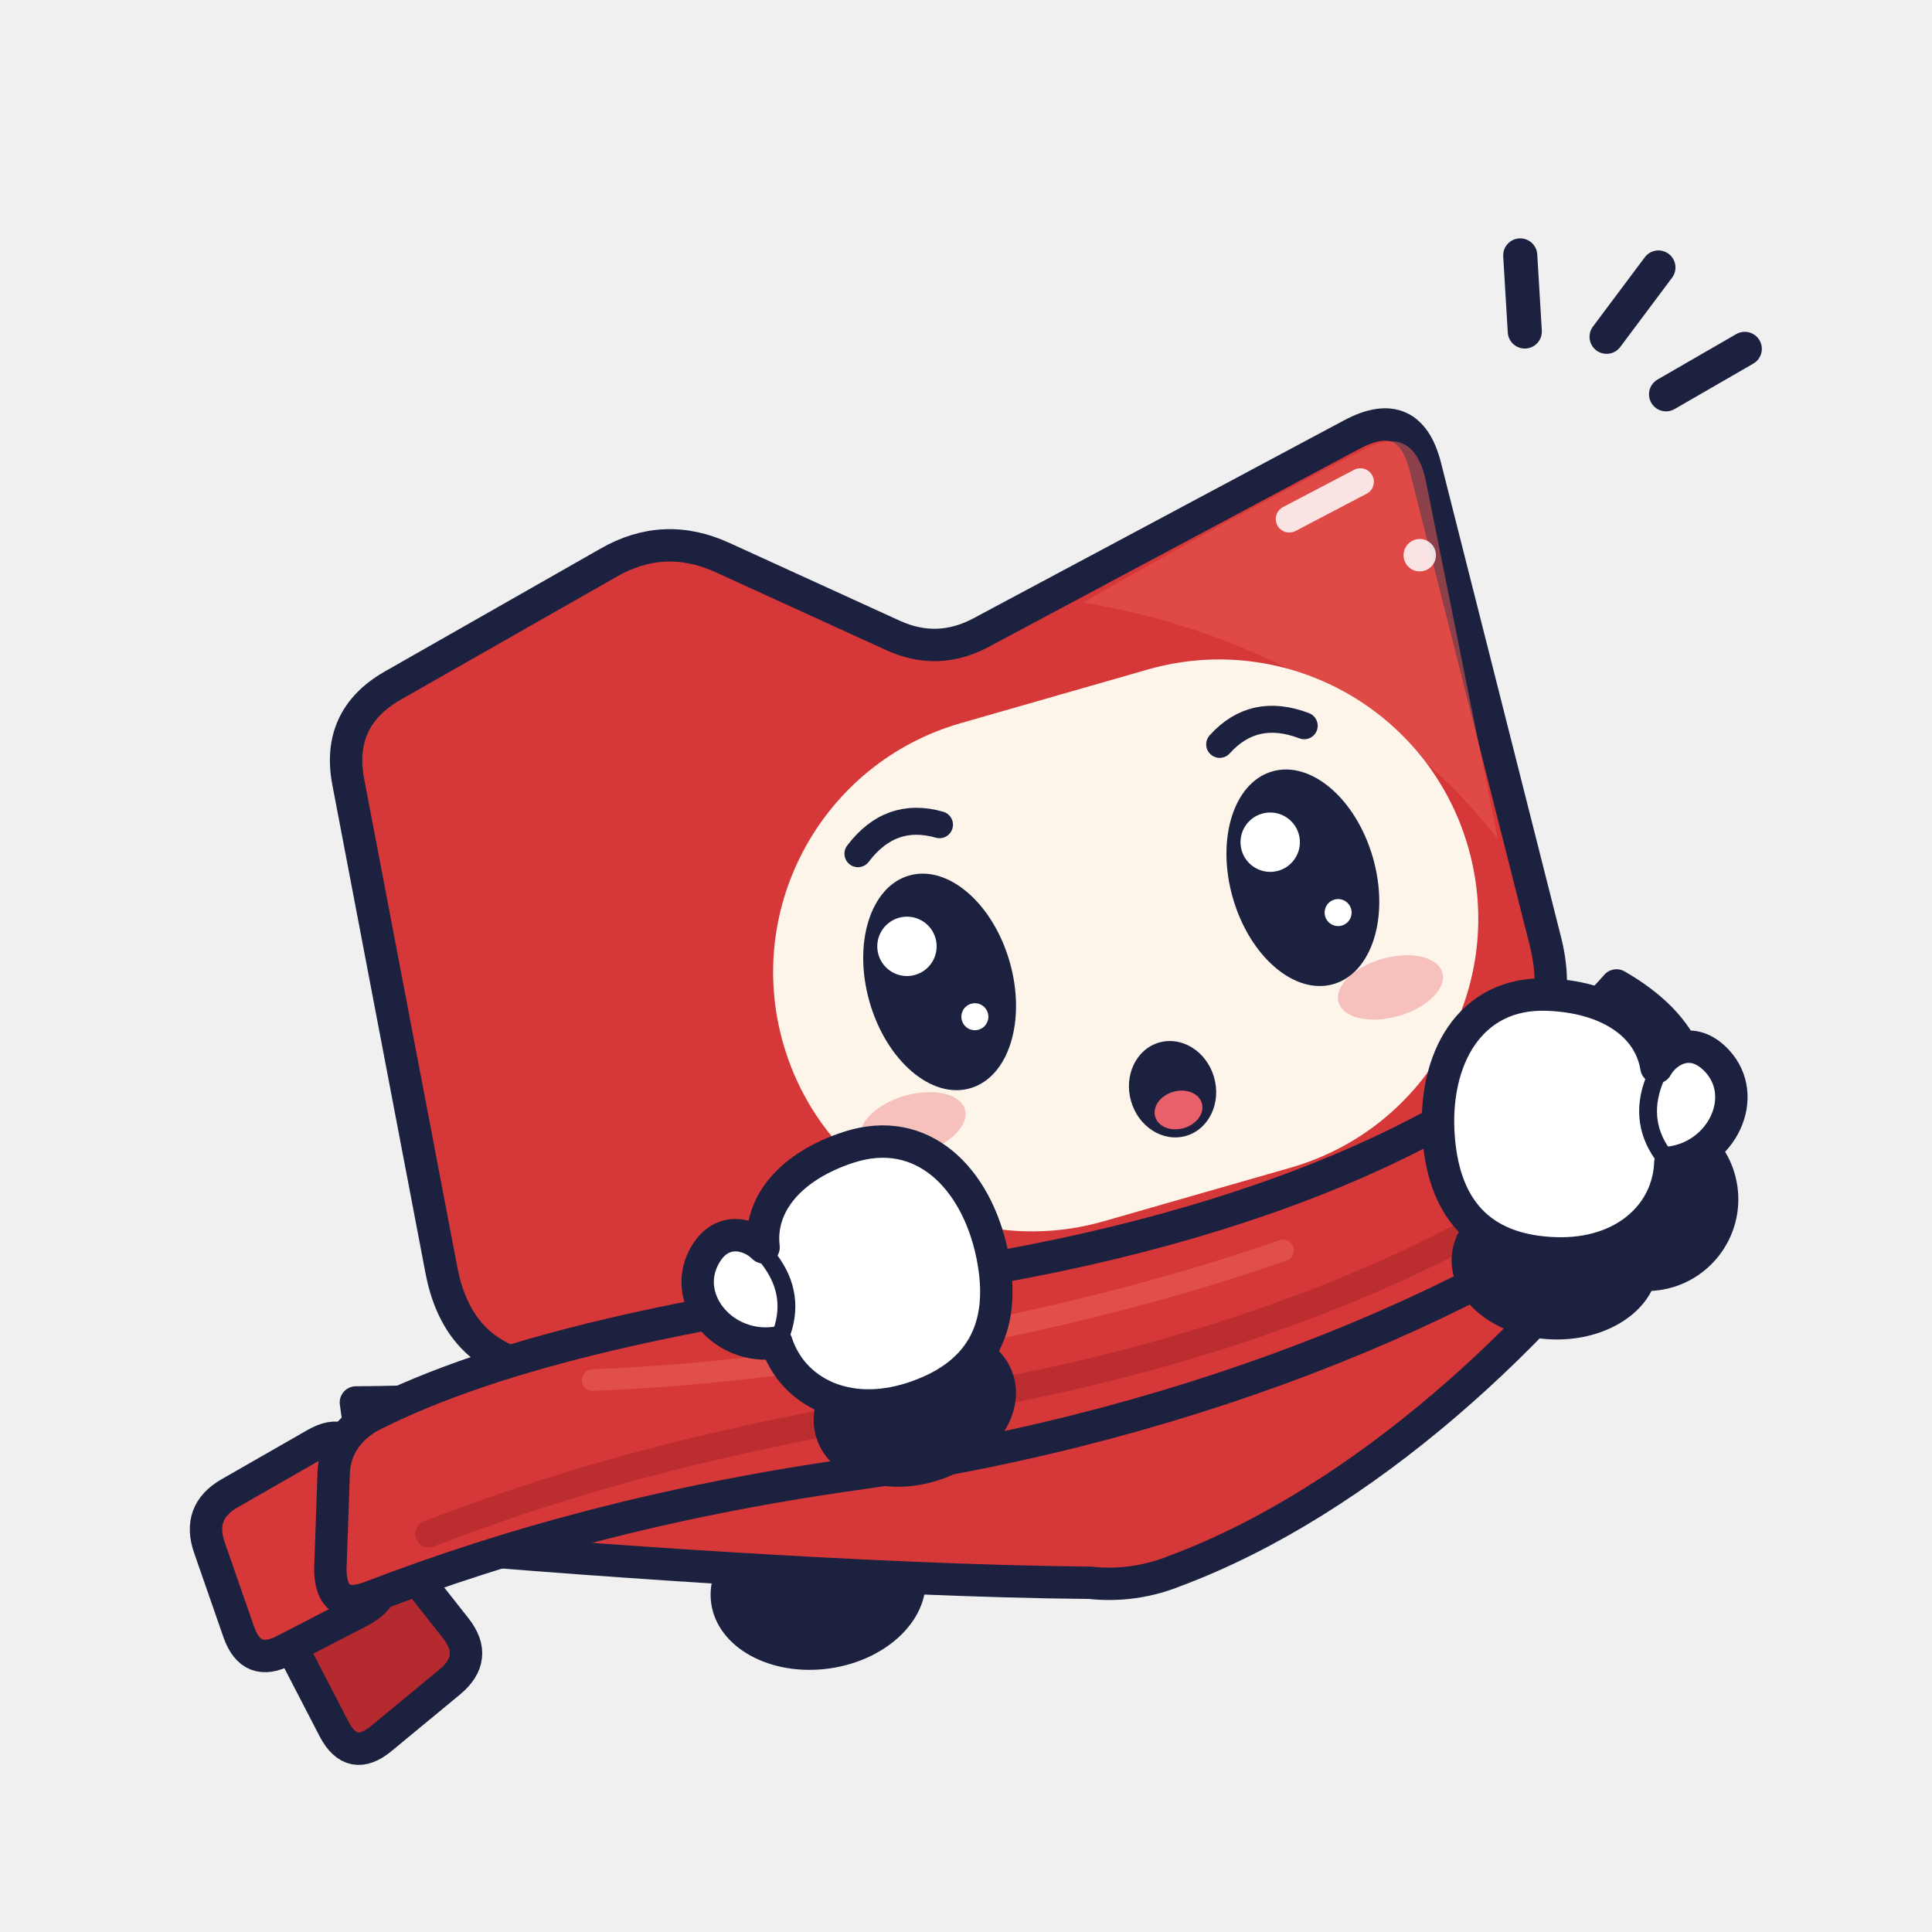
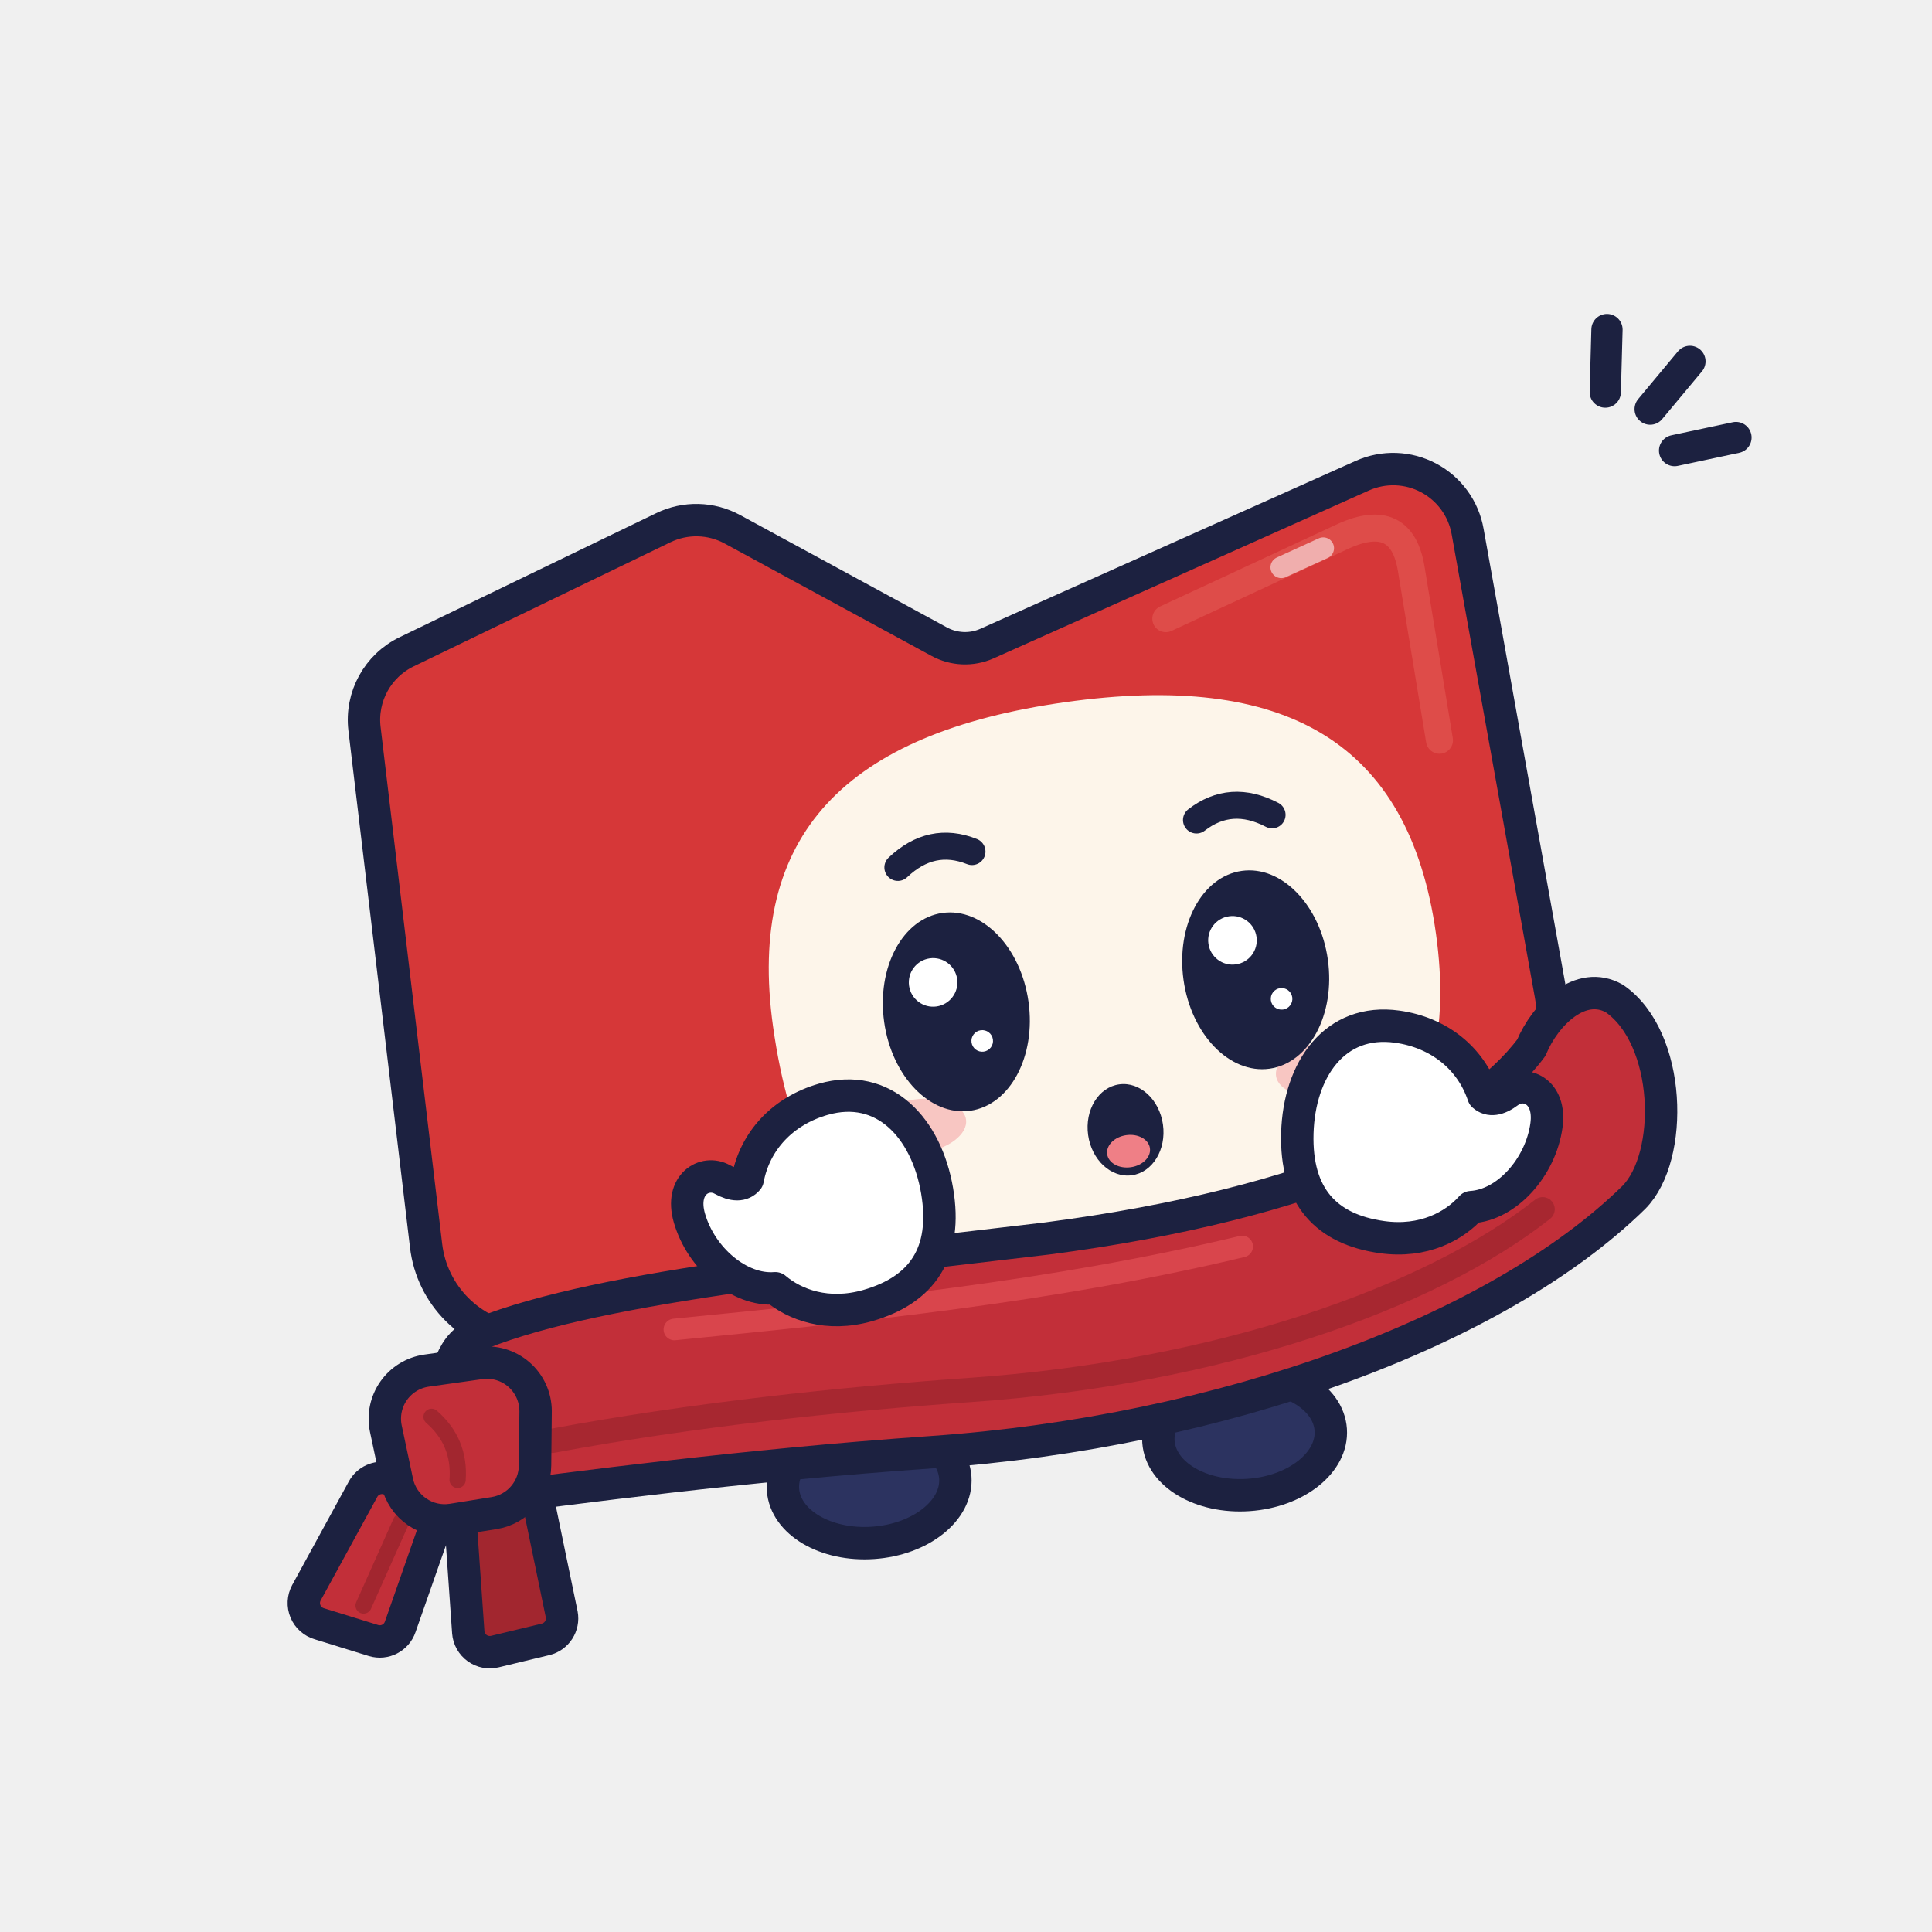
<svg xmlns="http://www.w3.org/2000/svg" viewBox="0 0 340 340" width="340" height="340">
-   <g transform="translate(170.0,178.0) rotate(-8) scale(0.95,0.95) translate(-108,-104)">
-     <ellipse cx="66" cy="206" rx="20" ry="15" fill="#1c2140" />
-     <ellipse cx="228" cy="156" rx="17" ry="17" fill="#1c2140" />
-     <path d="M-14,160 C60,170 150,158 228,132 Q234,140 232,150 C206,178 168,204 132,212 Q124,214 116,212 C76,206 20,194 -14,186 Z" fill="#d63738" stroke="#1c2140" stroke-width="6" stroke-linejoin="round" stroke-linecap="round" />
-     <path d="M-18.1,189.4 L-27.9,194.6 Q-34,198 -31.6,204.6 L-26.4,219.4 Q-24,226 -18.0,222.3 L-4.0,213.7 Q2,210 -1.5,204.0 L-8.5,192.0 Q-12,186 -18.1,189.4 Z" fill="#b52a2e" stroke="#1c2140" stroke-width="6" stroke-linejoin="round" stroke-linecap="round" />
-     <path d="M-22.5,166.6 L-39.5,173.4 Q-46,176 -44.6,182.9 L-41.4,199.1 Q-40,206 -33.4,203.6 L-18.6,198.4 Q-12,196 -12.9,189.1 L-15.1,170.9 Q-16,164 -22.5,166.6 Z" fill="#d63738" stroke="#1c2140" stroke-width="6" stroke-linejoin="round" stroke-linecap="round" />
-     <path d="M11.1,29.5 L53.9,12.5 Q65,8 75.1,14.5 L104.4,33.2 Q112,38 120.5,34.9 L193.7,8.1 Q205,4 206.3,15.9 L216.1,106.1 Q218,124 201.8,131.8 L131.6,165.6 Q110,176 86.4,171.5 L23.7,159.4 Q6,156 5.1,138.0 L0.6,46.0 Q0,34 11.1,29.5 Z" fill="#d63738" stroke="#1c2140" stroke-width="6" stroke-linejoin="round" stroke-linecap="round" />
-     <path d="M140,32 Q170,20 196,11 Q205,8 206,18 L210,86 C196,62 172,42 140,32 Z" fill="#e65a52" opacity=".55" />
-     <path d="M180,22 L194,17" stroke="#ffffff" stroke-width="5" stroke-linecap="round" opacity=".85" />
-     <circle cx="203" cy="32" r="3" fill="#ffffff" opacity=".85" />
-     <g transform="rotate(-8,139,96)">
-       <rect x="73" y="48" width="132" height="96" rx="48" fill="#fdf5ea" />
-       <ellipse cx="92" cy="117" rx="10" ry="5.5" fill="#e8606a" opacity=".35" />
-       <ellipse cx="184" cy="117" rx="10" ry="5.5" fill="#e8606a" opacity=".35" />
-       <ellipse cx="104" cy="93" rx="13.5" ry="20.5" fill="#1c2140" />
-       <circle cx="100" cy="85" r="5.5" fill="#ffffff" />
-       <circle cx="108.5" cy="101" r="2.5" fill="#ffffff" />
-       <ellipse cx="174" cy="93" rx="13.5" ry="20.5" fill="#1c2140" />
-       <circle cx="170" cy="85" r="5.5" fill="#ffffff" />
-       <circle cx="178.5" cy="101" r="2.5" fill="#ffffff" />
-       <path d="M96,66 Q104,60 112,65" fill="none" stroke="#1c2140" stroke-width="5" stroke-linejoin="round" stroke-linecap="round" />
-       <path d="M166,65 Q174,60 182,66" fill="none" stroke="#1c2140" stroke-width="5" stroke-linejoin="round" stroke-linecap="round" />
-       <ellipse cx="140" cy="124" rx="8" ry="9" fill="#1c2140" />
-       <ellipse cx="140" cy="128" rx="4.5" ry="3.5" fill="#e8606a" />
+   <g transform="translate(170.0,178.0) rotate(-4) scale(0.95) translate(-108,-104)">
+     <ellipse cx="84" cy="190" rx="16" ry="11" fill="#2c3360" stroke="#1c2140" stroke-width="6.00" stroke-linejoin="round" stroke-linecap="round" />
+     <ellipse cx="154" cy="186" rx="16" ry="11" fill="#2c3360" stroke="#1c2140" stroke-width="6.00" stroke-linejoin="round" stroke-linecap="round" />
+     <path d="M11.4,185.5 L18.0,184.6 A4.0,4.0 0 0 1 22.5,188.0 L25.5,210.2 A4.0,4.0 0 0 1 22.2,214.6 L12.7,216.2 A4.0,4.0 0 0 1 8.0,212.3 L8.0,189.5 A4.0,4.0 0 0 1 11.4,185.5 Z" fill="#a2262f" stroke="#1c2140" stroke-width="6.00" stroke-linejoin="round" stroke-linecap="round" />
+     <path d="M-5.1,182.8 L1.6,184.8 A4.0,4.0 0 0 1 4.2,190.2 L-4.5,210.4 A4.0,4.0 0 0 1 -9.6,212.6 L-19.4,208.8 A4.0,4.0 0 0 1 -21.4,202.9 L-9.6,184.5 A4.0,4.0 0 0 1 -5.1,182.8 Z" fill="#c22f39" stroke="#1c2140" stroke-width="6.00" stroke-linejoin="round" stroke-linecap="round" />
+     <path d="M-3,191 L-11,206" fill="none" stroke="#a2262f" stroke-width="3" stroke-linecap="round" />
+     <path d="M9.3,30.3 L58.3,10.7 A14.0,14.0 0 0 1 71.1,11.9 L107.8,35.3 A10.0,10.0 0 0 0 116.6,36.3 L188.2,10.1 A14.0,14.0 0 0 1 206.9,21.8 L216.3,108.6 A22.0,22.0 0 0 1 204.0,130.7 L117.7,172.3 A26.0,26.0 0 0 1 101.6,174.4 L21.4,159.0 A20.0,20.0 0 0 1 5.2,140.3 L0.5,44.0 A14.0,14.0 0 0 1 9.3,30.3 Z" fill="#d63738" />
+     <path d="M150,34 L184,21 Q195,17 196,28 L199,60" fill="none" stroke="#e8665d" stroke-width="5" stroke-linecap="round" stroke-linejoin="round" opacity=".45" />
+     <path d="M172,26 L180,23" stroke="#ffffff" stroke-width="4" stroke-linecap="round" opacity=".55" />
+     <path d="M9.3,30.3 L58.3,10.7 A14.0,14.0 0 0 1 71.1,11.9 L107.8,35.3 A10.0,10.0 0 0 0 116.6,36.3 L188.2,10.1 A14.0,14.0 0 0 1 206.9,21.8 L216.3,108.6 A22.0,22.0 0 0 1 204.0,130.7 L117.7,172.3 A26.0,26.0 0 0 1 101.6,174.4 L21.4,159.0 A20.0,20.0 0 0 1 5.2,140.3 L0.5,44.0 A14.0,14.0 0 0 1 9.3,30.3 Z" fill="none" stroke="#1c2140" stroke-width="6.00" stroke-linejoin="round" stroke-linecap="round" />
+     <g transform="rotate(-4,134,100)">
+       <path d="M134,48 C175,48 196,64 196,100 C196,136 175,152 134,152 C92,160 72,142 72,100 C72,64 93,48 134,48 Z" fill="#fdf5ea" />
+       <ellipse cx="96" cy="122" rx="9" ry="5" fill="#ef7f86" opacity=".4" />
+       <ellipse cx="172" cy="122" rx="9" ry="5" fill="#ef7f86" opacity=".4" />
+       <ellipse cx="106" cy="102" rx="13.5" ry="18.5" fill="#1c2140" />
+       <circle cx="102.5" cy="96" r="4.5" fill="#ffffff" />
+       <circle cx="110" cy="108" r="2" fill="#ffffff" />
+       <ellipse cx="162" cy="102" rx="13.5" ry="18.5" fill="#1c2140" />
+       <circle cx="158.5" cy="96" r="4.5" fill="#ffffff" />
+       <circle cx="166" cy="108" r="2" fill="#ffffff" />
+       <path d="M99,74 Q106,69 113,73" fill="none" stroke="#1c2140" stroke-width="5.00" stroke-linejoin="round" stroke-linecap="round" />
+       <path d="M155,73 Q162,69 169,74" fill="none" stroke="#1c2140" stroke-width="5.00" stroke-linejoin="round" stroke-linecap="round" />
+       <ellipse cx="134" cy="128" rx="7" ry="8.5" fill="#1c2140" />
+       <ellipse cx="134" cy="132" rx="4" ry="3" fill="#ef7f86" />
    </g>
-     <path d="M228,116 C200,140 150,152 92,152 C50,152 14,154 -12,163 Q-19,166 -20,173 L-23,190 Q-24,198 -16,196 C10,190 40,186 76,186 C140,186 200,170 236,148 Q246,130 228,116 Z" fill="#d63738" stroke="#1c2140" stroke-width="6" stroke-linejoin="round" stroke-linecap="round" />
-     <path d="M-4,186 C30,178 60,176 92,175 C150,174 200,160 228,141" fill="none" stroke="#b52a2e" stroke-width="5" stroke-linecap="round" opacity=".8" />
-     <path d="M30,162 C70,166 120,164 160,156" fill="none" stroke="#e65a52" stroke-width="4" stroke-linecap="round" opacity=".7" />
-     <g transform="translate(84,150) rotate(-10) scale(1.595,1.595)">
-       <ellipse cx="0" cy="16" rx="12" ry="9" fill="#1c2140" />
-       <path d="M2,-15 C11,-15 15,-7 14,2 C13,11 8,15 0,15 C-8,15 -13,10 -13,4 C-19,3 -22,-4 -18,-8 C-15,-11 -12,-9 -11,-7 C-10,-12 -5,-15 2,-15 Z" fill="#ffffff" stroke="#1c2140" stroke-width="3.762" stroke-linejoin="round" stroke-linecap="round" />
-       <path d="M-11,-6 Q-9,-1 -12,3" fill="none" stroke="#1c2140" stroke-width="2.069" stroke-linejoin="round" stroke-linecap="round" />
+     <path d="M212,118 C200,132 170,144 120,147 C80,149 34,150 12,158 C4,162 4,186 12,188 C30,187 60,185 96,185 C150,185 202,170 229,147 C237,140 238,118 228,110 C222,106 215,112 212,118 Z" fill="#c22f39" stroke="#1c2140" stroke-width="6.00" stroke-linejoin="round" stroke-linecap="round" />
+     <path d="M26,178 C52,175 80,174 104,174 C150,174 190,163 212,148" fill="none" stroke="#a2262f" stroke-width="4.5" stroke-linecap="round" opacity=".85" />
+     <path d="M50,159 C84,158 120,157 156,151" fill="none" stroke="#d9454c" stroke-width="4" stroke-linecap="round" />
+     <path d="M3.7,163.4 L13.7,162.7 A9.0,9.0 0 0 1 23.3,172.3 L22.5,182.3 A9.0,9.0 0 0 1 14.3,190.6 L6.5,191.3 A9.0,9.0 0 0 1 -3.2,183.6 L-4.6,173.6 A9.0,9.0 0 0 1 3.7,163.4 Z" fill="#c22f39" stroke="#1c2140" stroke-width="6.00" stroke-linejoin="round" stroke-linecap="round" />
+     <path d="M4,172 Q9,177 8,184" fill="none" stroke="#a2262f" stroke-width="3" stroke-linecap="round" />
+     <g transform="translate(82,138) rotate(-12) scale(1.3,1.3)">
+       <path d="M2,-15 C11,-15 15,-7 14,2 C13,11 8,15 0,15 C-6,15 -10,12 -12,9 C-17,8 -21,2 -21,-4 C-21,-9 -17,-10 -15,-8 Q-13,-6 -11.5,-7 C-9,-12 -4,-15 2,-15 Z" fill="#ffffff" stroke="#1c2140" stroke-width="4.62" stroke-linejoin="round" stroke-linecap="round" />
    </g>
-     <g transform="translate(214,140) rotate(10) scale(-1.595,1.595)">
-       <ellipse cx="0" cy="16" rx="12" ry="9" fill="#1c2140" />
-       <path d="M2,-15 C11,-15 15,-7 14,2 C13,11 8,15 0,15 C-8,15 -13,10 -13,4 C-19,3 -22,-4 -18,-8 C-15,-11 -12,-9 -11,-7 C-10,-12 -5,-15 2,-15 Z" fill="#ffffff" stroke="#1c2140" stroke-width="3.762" stroke-linejoin="round" stroke-linecap="round" />
-       <path d="M-11,-6 Q-9,-1 -12,3" fill="none" stroke="#1c2140" stroke-width="2.069" stroke-linejoin="round" stroke-linecap="round" />
+     <g transform="translate(186,132) rotate(12) scale(-1.3,1.3)">
+       <path d="M2,-15 C11,-15 15,-7 14,2 C13,11 8,15 0,15 C-6,15 -10,12 -12,9 C-17,8 -21,2 -21,-4 C-21,-9 -17,-10 -15,-8 Q-13,-6 -11.5,-7 C-9,-12 -4,-15 2,-15 Z" fill="#ffffff" stroke="#1c2140" stroke-width="4.62" stroke-linejoin="round" stroke-linecap="round" />
    </g>
  </g>
-   <g transform="translate(282,62) rotate(60) scale(1.0)" stroke="#1c2140" stroke-width="6" stroke-linejoin="round" stroke-linecap="round" fill="none">
-     <path d="M-22,4 L-10,10" />
-     <path d="M-8,-16 L-2,-2" />
-     <path d="M12,-22 L12,-6" />
+   <g fill="none" stroke="#1c2140" stroke-width="5.50" stroke-linejoin="round" stroke-linecap="round">
+     <path d="M282.5,69.0 L282.8,58.0" />
+     <path d="M290.4,72.0 L297.4,63.6" />
+     <path d="M294.7,79.3 L305.5,77.0" />
  </g>
</svg>
